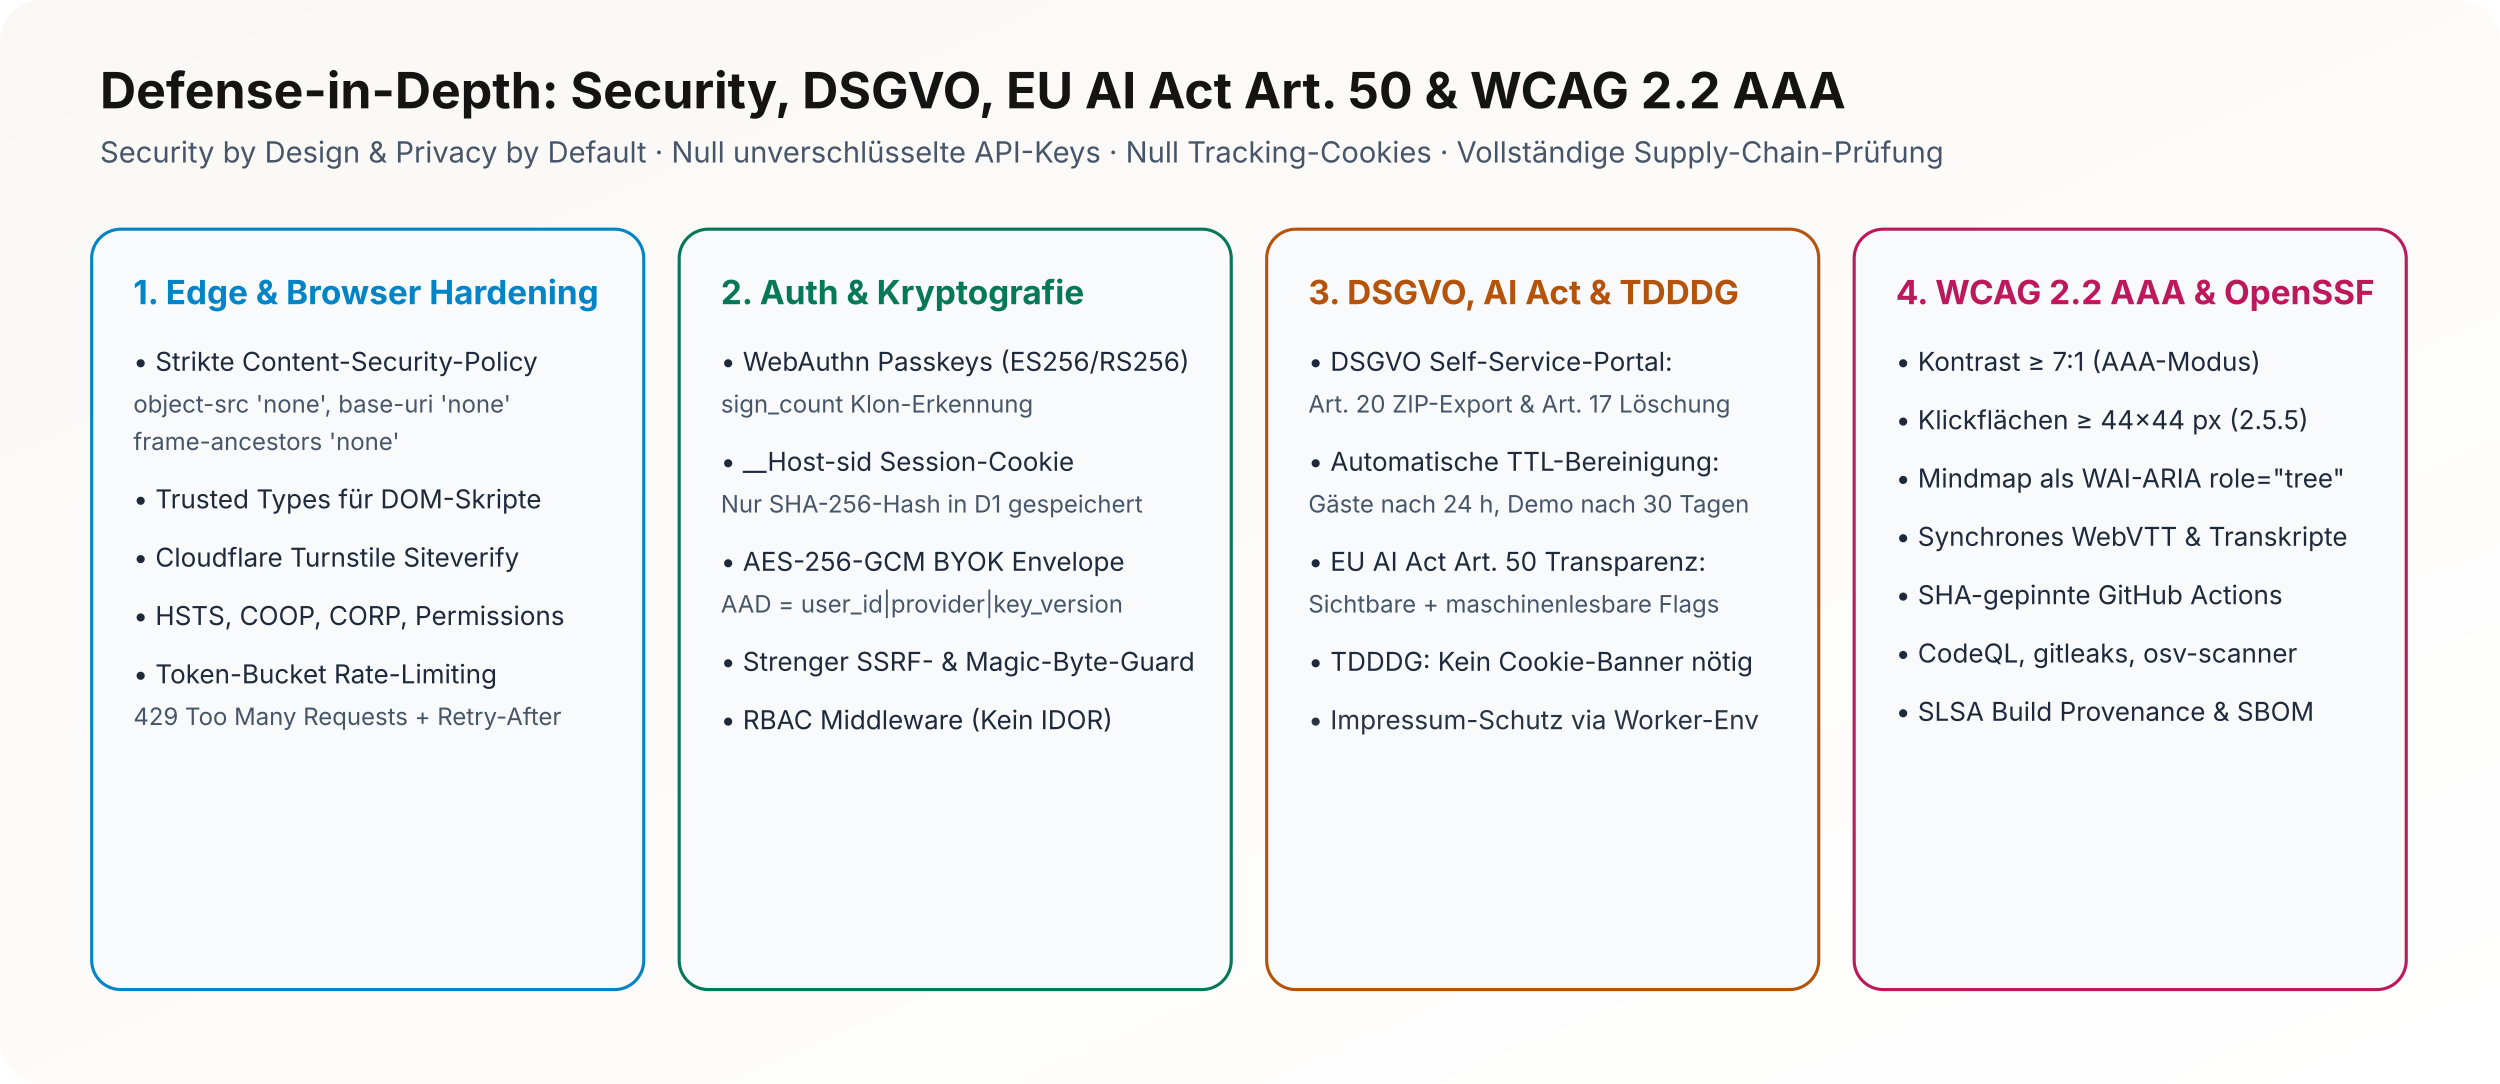
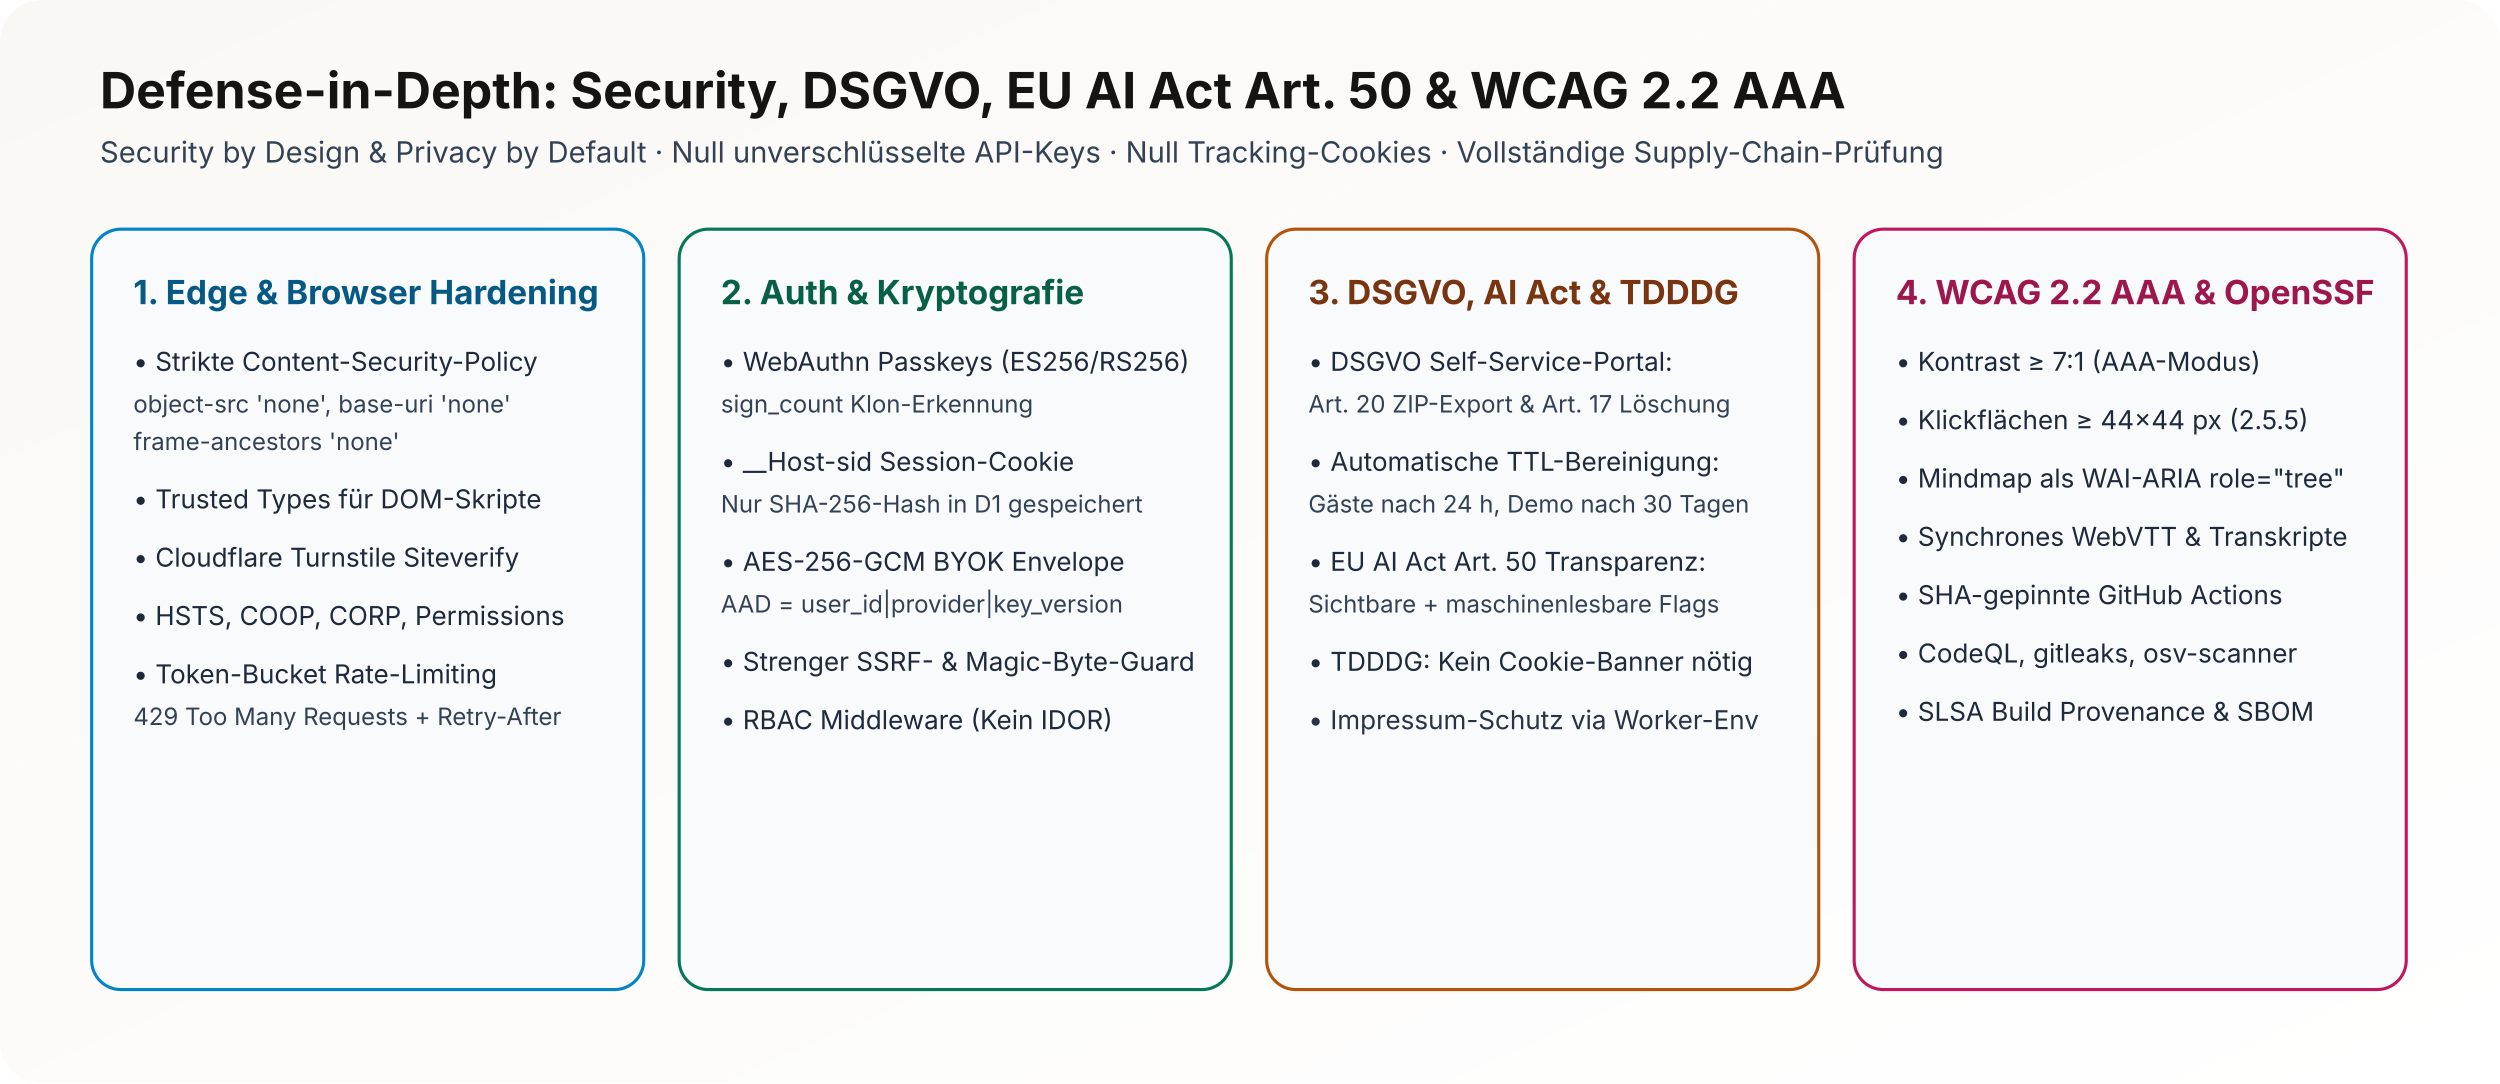
<svg xmlns="http://www.w3.org/2000/svg" viewBox="0 0 1200 520" width="1200" height="520" role="img" aria-labelledby="sec-title sec-desc">
  <style>
    :root {
      color-scheme: light dark;
      --bg-primary: #FAF8F5;
      --bg-card: #FFFFFF;
      --text-primary: #141413;
      --text-secondary: #3D3935;
      --border-subtle: #334155;
    }
    @media (prefers-color-scheme: dark) {
      :root {
        --bg-primary: #FAF8F5;
        --bg-card: #F8FAFC;
        --text-primary: #141413;
        --text-secondary: #475569;
        --border-subtle: #CBD5E1;
      }
    }
  </style>
  <defs>
    <linearGradient id="secBg" x1="0%" y1="0%" x2="100%" y2="100%">
      <stop offset="0%" stop-color="#FAF8F5" />
      <stop offset="100%" stop-color="#FFFFFF" />
    </linearGradient>
  </defs>
  <rect width="1200" height="520" rx="20" fill="url(#secBg)" />
-   <text x="48" y="52" fill="#141413" font-family="system-ui, -apple-system, sans-serif" font-size="24" font-weight="700">Defense-in-Depth: Security, DSGVO, EU AI Act Art. 50 &amp; WCAG 2.2 AAA</text>
-   <text x="48" y="78" fill="#475569" font-family="system-ui, -apple-system, sans-serif" font-size="14">Security by Design &amp; Privacy by Default · Null unverschlüsselte API-Keys · Null Tracking-Cookies · Vollständige Supply-Chain-Prüfung</text>
+   <text x="48" y="52" fill="#141413" font-family="Inter, 'Segoe UI', system-ui, -apple-system, Roboto, Helvetica, Arial, sans-serif" font-size="24" font-weight="700">Defense-in-Depth: Security, DSGVO, EU AI Act Art. 50 &amp; WCAG 2.2 AAA</text>
+   <text x="48" y="78" fill="#334155" font-family="Inter, 'Segoe UI', system-ui, -apple-system, Roboto, Helvetica, Arial, sans-serif" font-size="14">Security by Design &amp; Privacy by Default · Null unverschlüsselte API-Keys · Null Tracking-Cookies · Vollständige Supply-Chain-Prüfung</text>
  <rect x="44" y="110" width="265" height="365" rx="14" fill="#F8FAFC" stroke="#0284C7" stroke-width="1.5" />
-   <text x="64" y="146" fill="#0284C7" font-family="system-ui, -apple-system, sans-serif" font-size="16" font-weight="700">1. Edge &amp; Browser Hardening</text>
-   <text x="64" y="178" fill="#1E293B" font-family="system-ui, -apple-system, sans-serif" font-size="12.5">• Strikte Content-Security-Policy</text>
-   <text x="64" y="198" fill="#475569" font-family="system-ui, -apple-system, sans-serif" font-size="11.5">  object-src 'none', base-uri 'none'</text>
-   <text x="64" y="216" fill="#475569" font-family="system-ui, -apple-system, sans-serif" font-size="11.5">  frame-ancestors 'none'</text>
-   <text x="64" y="244" fill="#1E293B" font-family="system-ui, -apple-system, sans-serif" font-size="12.5">• Trusted Types für DOM-Skripte</text>
-   <text x="64" y="272" fill="#1E293B" font-family="system-ui, -apple-system, sans-serif" font-size="12.5">• Cloudflare Turnstile Siteverify</text>
-   <text x="64" y="300" fill="#1E293B" font-family="system-ui, -apple-system, sans-serif" font-size="12.5">• HSTS, COOP, CORP, Permissions</text>
-   <text x="64" y="328" fill="#1E293B" font-family="system-ui, -apple-system, sans-serif" font-size="12.5">• Token-Bucket Rate-Limiting</text>
-   <text x="64" y="348" fill="#475569" font-family="system-ui, -apple-system, sans-serif" font-size="11.5">  429 Too Many Requests + Retry-After</text>
+   <text x="64" y="146" fill="#075985" font-family="Inter, 'Segoe UI', system-ui, -apple-system, Roboto, Helvetica, Arial, sans-serif" font-size="16" font-weight="700">1. Edge &amp; Browser Hardening</text>
+   <text x="64" y="178" fill="#1E293B" font-family="Inter, 'Segoe UI', system-ui, -apple-system, Roboto, Helvetica, Arial, sans-serif" font-size="12.5">• Strikte Content-Security-Policy</text>
+   <text x="64" y="198" fill="#334155" font-family="Inter, 'Segoe UI', system-ui, -apple-system, Roboto, Helvetica, Arial, sans-serif" font-size="11.5">  object-src 'none', base-uri 'none'</text>
+   <text x="64" y="216" fill="#334155" font-family="Inter, 'Segoe UI', system-ui, -apple-system, Roboto, Helvetica, Arial, sans-serif" font-size="11.5">  frame-ancestors 'none'</text>
+   <text x="64" y="244" fill="#1E293B" font-family="Inter, 'Segoe UI', system-ui, -apple-system, Roboto, Helvetica, Arial, sans-serif" font-size="12.5">• Trusted Types für DOM-Skripte</text>
+   <text x="64" y="272" fill="#1E293B" font-family="Inter, 'Segoe UI', system-ui, -apple-system, Roboto, Helvetica, Arial, sans-serif" font-size="12.5">• Cloudflare Turnstile Siteverify</text>
+   <text x="64" y="300" fill="#1E293B" font-family="Inter, 'Segoe UI', system-ui, -apple-system, Roboto, Helvetica, Arial, sans-serif" font-size="12.5">• HSTS, COOP, CORP, Permissions</text>
+   <text x="64" y="328" fill="#1E293B" font-family="Inter, 'Segoe UI', system-ui, -apple-system, Roboto, Helvetica, Arial, sans-serif" font-size="12.5">• Token-Bucket Rate-Limiting</text>
+   <text x="64" y="348" fill="#334155" font-family="Inter, 'Segoe UI', system-ui, -apple-system, Roboto, Helvetica, Arial, sans-serif" font-size="11.5">  429 Too Many Requests + Retry-After</text>
  <rect x="326" y="110" width="265" height="365" rx="14" fill="#F8FAFC" stroke="#047857" stroke-width="1.5" />
-   <text x="346" y="146" fill="#047857" font-family="system-ui, -apple-system, sans-serif" font-size="16" font-weight="700">2. Auth &amp; Kryptografie</text>
-   <text x="346" y="178" fill="#1E293B" font-family="system-ui, -apple-system, sans-serif" font-size="12.5">• WebAuthn Passkeys (ES256/RS256)</text>
-   <text x="346" y="198" fill="#475569" font-family="system-ui, -apple-system, sans-serif" font-size="11.5">  sign_count Klon-Erkennung</text>
-   <text x="346" y="226" fill="#1E293B" font-family="system-ui, -apple-system, sans-serif" font-size="12.5">• __Host-sid Session-Cookie</text>
-   <text x="346" y="246" fill="#475569" font-family="system-ui, -apple-system, sans-serif" font-size="11.5">  Nur SHA-256-Hash in D1 gespeichert</text>
-   <text x="346" y="274" fill="#1E293B" font-family="system-ui, -apple-system, sans-serif" font-size="12.5">• AES-256-GCM BYOK Envelope</text>
-   <text x="346" y="294" fill="#475569" font-family="system-ui, -apple-system, sans-serif" font-size="11.5">  AAD = user_id|provider|key_version</text>
-   <text x="346" y="322" fill="#1E293B" font-family="system-ui, -apple-system, sans-serif" font-size="12.5">• Strenger SSRF- &amp; Magic-Byte-Guard</text>
-   <text x="346" y="350" fill="#1E293B" font-family="system-ui, -apple-system, sans-serif" font-size="12.5">• RBAC Middleware (Kein IDOR)</text>
+   <text x="346" y="146" fill="#065F46" font-family="Inter, 'Segoe UI', system-ui, -apple-system, Roboto, Helvetica, Arial, sans-serif" font-size="16" font-weight="700">2. Auth &amp; Kryptografie</text>
+   <text x="346" y="178" fill="#1E293B" font-family="Inter, 'Segoe UI', system-ui, -apple-system, Roboto, Helvetica, Arial, sans-serif" font-size="12.5">• WebAuthn Passkeys (ES256/RS256)</text>
+   <text x="346" y="198" fill="#334155" font-family="Inter, 'Segoe UI', system-ui, -apple-system, Roboto, Helvetica, Arial, sans-serif" font-size="11.5">  sign_count Klon-Erkennung</text>
+   <text x="346" y="226" fill="#1E293B" font-family="Inter, 'Segoe UI', system-ui, -apple-system, Roboto, Helvetica, Arial, sans-serif" font-size="12.5">• __Host-sid Session-Cookie</text>
+   <text x="346" y="246" fill="#334155" font-family="Inter, 'Segoe UI', system-ui, -apple-system, Roboto, Helvetica, Arial, sans-serif" font-size="11.5">  Nur SHA-256-Hash in D1 gespeichert</text>
+   <text x="346" y="274" fill="#1E293B" font-family="Inter, 'Segoe UI', system-ui, -apple-system, Roboto, Helvetica, Arial, sans-serif" font-size="12.5">• AES-256-GCM BYOK Envelope</text>
+   <text x="346" y="294" fill="#334155" font-family="Inter, 'Segoe UI', system-ui, -apple-system, Roboto, Helvetica, Arial, sans-serif" font-size="11.5">  AAD = user_id|provider|key_version</text>
+   <text x="346" y="322" fill="#1E293B" font-family="Inter, 'Segoe UI', system-ui, -apple-system, Roboto, Helvetica, Arial, sans-serif" font-size="12.5">• Strenger SSRF- &amp; Magic-Byte-Guard</text>
+   <text x="346" y="350" fill="#1E293B" font-family="Inter, 'Segoe UI', system-ui, -apple-system, Roboto, Helvetica, Arial, sans-serif" font-size="12.5">• RBAC Middleware (Kein IDOR)</text>
  <rect x="608" y="110" width="265" height="365" rx="14" fill="#F8FAFC" stroke="#B45309" stroke-width="1.5" />
-   <text x="628" y="146" fill="#B45309" font-family="system-ui, -apple-system, sans-serif" font-size="16" font-weight="700">3. DSGVO, AI Act &amp; TDDDG</text>
-   <text x="628" y="178" fill="#1E293B" font-family="system-ui, -apple-system, sans-serif" font-size="12.5">• DSGVO Self-Service-Portal:</text>
-   <text x="628" y="198" fill="#475569" font-family="system-ui, -apple-system, sans-serif" font-size="11.5">  Art. 20 ZIP-Export &amp; Art. 17 Löschung</text>
-   <text x="628" y="226" fill="#1E293B" font-family="system-ui, -apple-system, sans-serif" font-size="12.5">• Automatische TTL-Bereinigung:</text>
-   <text x="628" y="246" fill="#475569" font-family="system-ui, -apple-system, sans-serif" font-size="11.5">  Gäste nach 24 h, Demo nach 30 Tagen</text>
-   <text x="628" y="274" fill="#1E293B" font-family="system-ui, -apple-system, sans-serif" font-size="12.5">• EU AI Act Art. 50 Transparenz:</text>
-   <text x="628" y="294" fill="#475569" font-family="system-ui, -apple-system, sans-serif" font-size="11.5">  Sichtbare + maschinenlesbare Flags</text>
-   <text x="628" y="322" fill="#1E293B" font-family="system-ui, -apple-system, sans-serif" font-size="12.5">• TDDDG: Kein Cookie-Banner nötig</text>
-   <text x="628" y="350" fill="#1E293B" fill-opacity="0.95" font-family="system-ui, -apple-system, sans-serif" font-size="12.5">• Impressum-Schutz via Worker-Env</text>
+   <text x="628" y="146" fill="#78350F" font-family="Inter, 'Segoe UI', system-ui, -apple-system, Roboto, Helvetica, Arial, sans-serif" font-size="16" font-weight="700">3. DSGVO, AI Act &amp; TDDDG</text>
+   <text x="628" y="178" fill="#1E293B" font-family="Inter, 'Segoe UI', system-ui, -apple-system, Roboto, Helvetica, Arial, sans-serif" font-size="12.5">• DSGVO Self-Service-Portal:</text>
+   <text x="628" y="198" fill="#334155" font-family="Inter, 'Segoe UI', system-ui, -apple-system, Roboto, Helvetica, Arial, sans-serif" font-size="11.5">  Art. 20 ZIP-Export &amp; Art. 17 Löschung</text>
+   <text x="628" y="226" fill="#1E293B" font-family="Inter, 'Segoe UI', system-ui, -apple-system, Roboto, Helvetica, Arial, sans-serif" font-size="12.5">• Automatische TTL-Bereinigung:</text>
+   <text x="628" y="246" fill="#334155" font-family="Inter, 'Segoe UI', system-ui, -apple-system, Roboto, Helvetica, Arial, sans-serif" font-size="11.5">  Gäste nach 24 h, Demo nach 30 Tagen</text>
+   <text x="628" y="274" fill="#1E293B" font-family="Inter, 'Segoe UI', system-ui, -apple-system, Roboto, Helvetica, Arial, sans-serif" font-size="12.5">• EU AI Act Art. 50 Transparenz:</text>
+   <text x="628" y="294" fill="#334155" font-family="Inter, 'Segoe UI', system-ui, -apple-system, Roboto, Helvetica, Arial, sans-serif" font-size="11.5">  Sichtbare + maschinenlesbare Flags</text>
+   <text x="628" y="322" fill="#1E293B" font-family="Inter, 'Segoe UI', system-ui, -apple-system, Roboto, Helvetica, Arial, sans-serif" font-size="12.5">• TDDDG: Kein Cookie-Banner nötig</text>
+   <text x="628" y="350" fill="#1E293B" fill-opacity="0.95" font-family="Inter, 'Segoe UI', system-ui, -apple-system, Roboto, Helvetica, Arial, sans-serif" font-size="12.5">• Impressum-Schutz via Worker-Env</text>
  <rect x="890" y="110" width="265" height="365" rx="14" fill="#F8FAFC" stroke="#BE185D" stroke-width="1.5" />
-   <text x="910" y="146" fill="#BE185D" font-family="system-ui, -apple-system, sans-serif" font-size="16" font-weight="700">4. WCAG 2.2 AAA &amp; OpenSSF</text>
-   <text x="910" y="178" fill="#1E293B" font-family="system-ui, -apple-system, sans-serif" font-size="12.5">• Kontrast ≥ 7:1 (AAA-Modus)</text>
-   <text x="910" y="206" fill="#1E293B" font-family="system-ui, -apple-system, sans-serif" font-size="12.5">• Klickflächen ≥ 44×44 px (2.5.5)</text>
-   <text x="910" y="234" fill="#1E293B" font-family="system-ui, -apple-system, sans-serif" font-size="12.5">• Mindmap als WAI-ARIA role="tree"</text>
-   <text x="910" y="262" fill="#1E293B" font-family="system-ui, -apple-system, sans-serif" font-size="12.5">• Synchrones WebVTT &amp; Transkripte</text>
-   <text x="910" y="290" fill="#1E293B" font-family="system-ui, -apple-system, sans-serif" font-size="12.5">• SHA-gepinnte GitHub Actions</text>
-   <text x="910" y="318" fill="#1E293B" font-family="system-ui, -apple-system, sans-serif" font-size="12.5">• CodeQL, gitleaks, osv-scanner</text>
-   <text x="910" y="346" fill="#1E293B" font-family="system-ui, -apple-system, sans-serif" font-size="12.5">• SLSA Build Provenance &amp; SBOM</text>
+   <text x="910" y="146" fill="#9D174D" font-family="Inter, 'Segoe UI', system-ui, -apple-system, Roboto, Helvetica, Arial, sans-serif" font-size="16" font-weight="700">4. WCAG 2.2 AAA &amp; OpenSSF</text>
+   <text x="910" y="178" fill="#1E293B" font-family="Inter, 'Segoe UI', system-ui, -apple-system, Roboto, Helvetica, Arial, sans-serif" font-size="12.5">• Kontrast ≥ 7:1 (AAA-Modus)</text>
+   <text x="910" y="206" fill="#1E293B" font-family="Inter, 'Segoe UI', system-ui, -apple-system, Roboto, Helvetica, Arial, sans-serif" font-size="12.5">• Klickflächen ≥ 44×44 px (2.5.5)</text>
+   <text x="910" y="234" fill="#1E293B" font-family="Inter, 'Segoe UI', system-ui, -apple-system, Roboto, Helvetica, Arial, sans-serif" font-size="12.5">• Mindmap als WAI-ARIA role="tree"</text>
+   <text x="910" y="262" fill="#1E293B" font-family="Inter, 'Segoe UI', system-ui, -apple-system, Roboto, Helvetica, Arial, sans-serif" font-size="12.5">• Synchrones WebVTT &amp; Transkripte</text>
+   <text x="910" y="290" fill="#1E293B" font-family="Inter, 'Segoe UI', system-ui, -apple-system, Roboto, Helvetica, Arial, sans-serif" font-size="12.5">• SHA-gepinnte GitHub Actions</text>
+   <text x="910" y="318" fill="#1E293B" font-family="Inter, 'Segoe UI', system-ui, -apple-system, Roboto, Helvetica, Arial, sans-serif" font-size="12.5">• CodeQL, gitleaks, osv-scanner</text>
+   <text x="910" y="346" fill="#1E293B" font-family="Inter, 'Segoe UI', system-ui, -apple-system, Roboto, Helvetica, Arial, sans-serif" font-size="12.5">• SLSA Build Provenance &amp; SBOM</text>
</svg>
